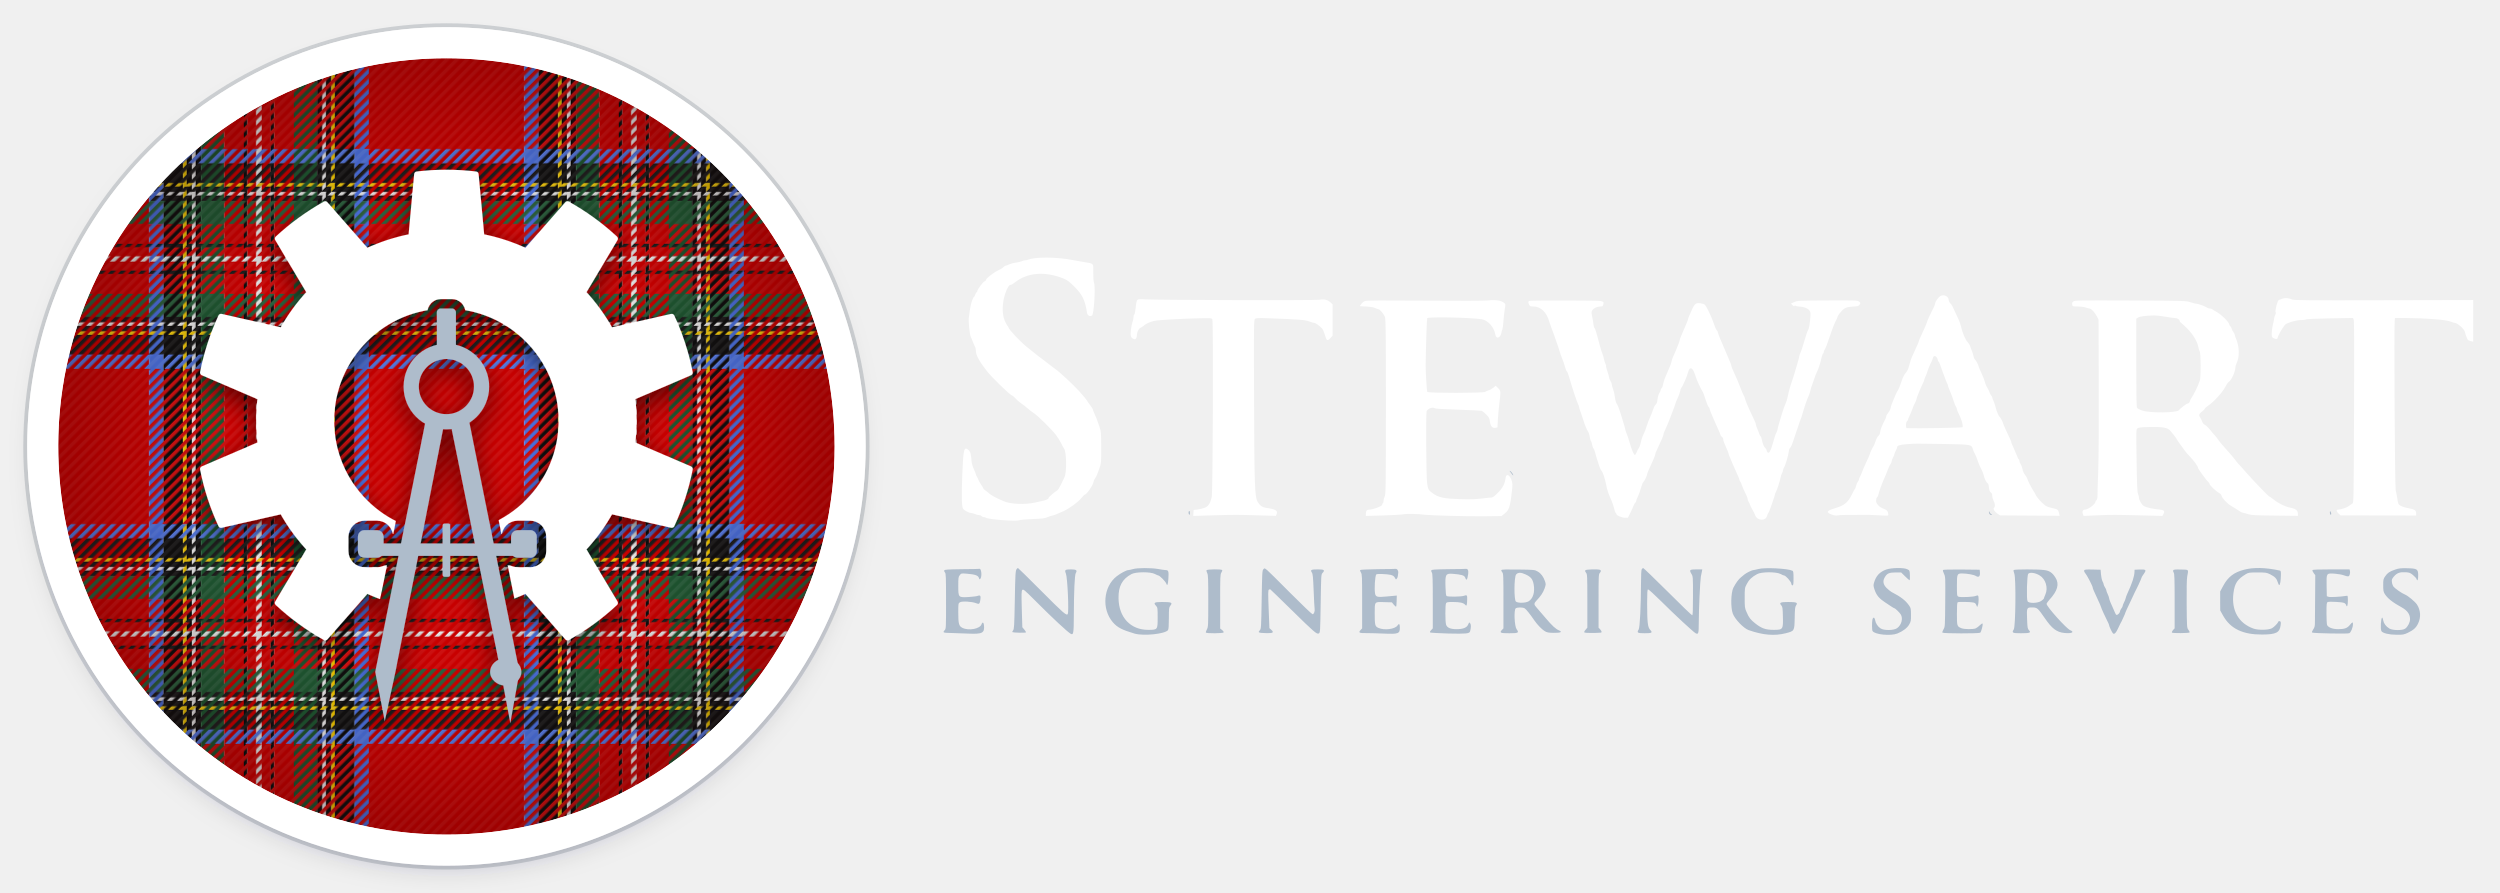
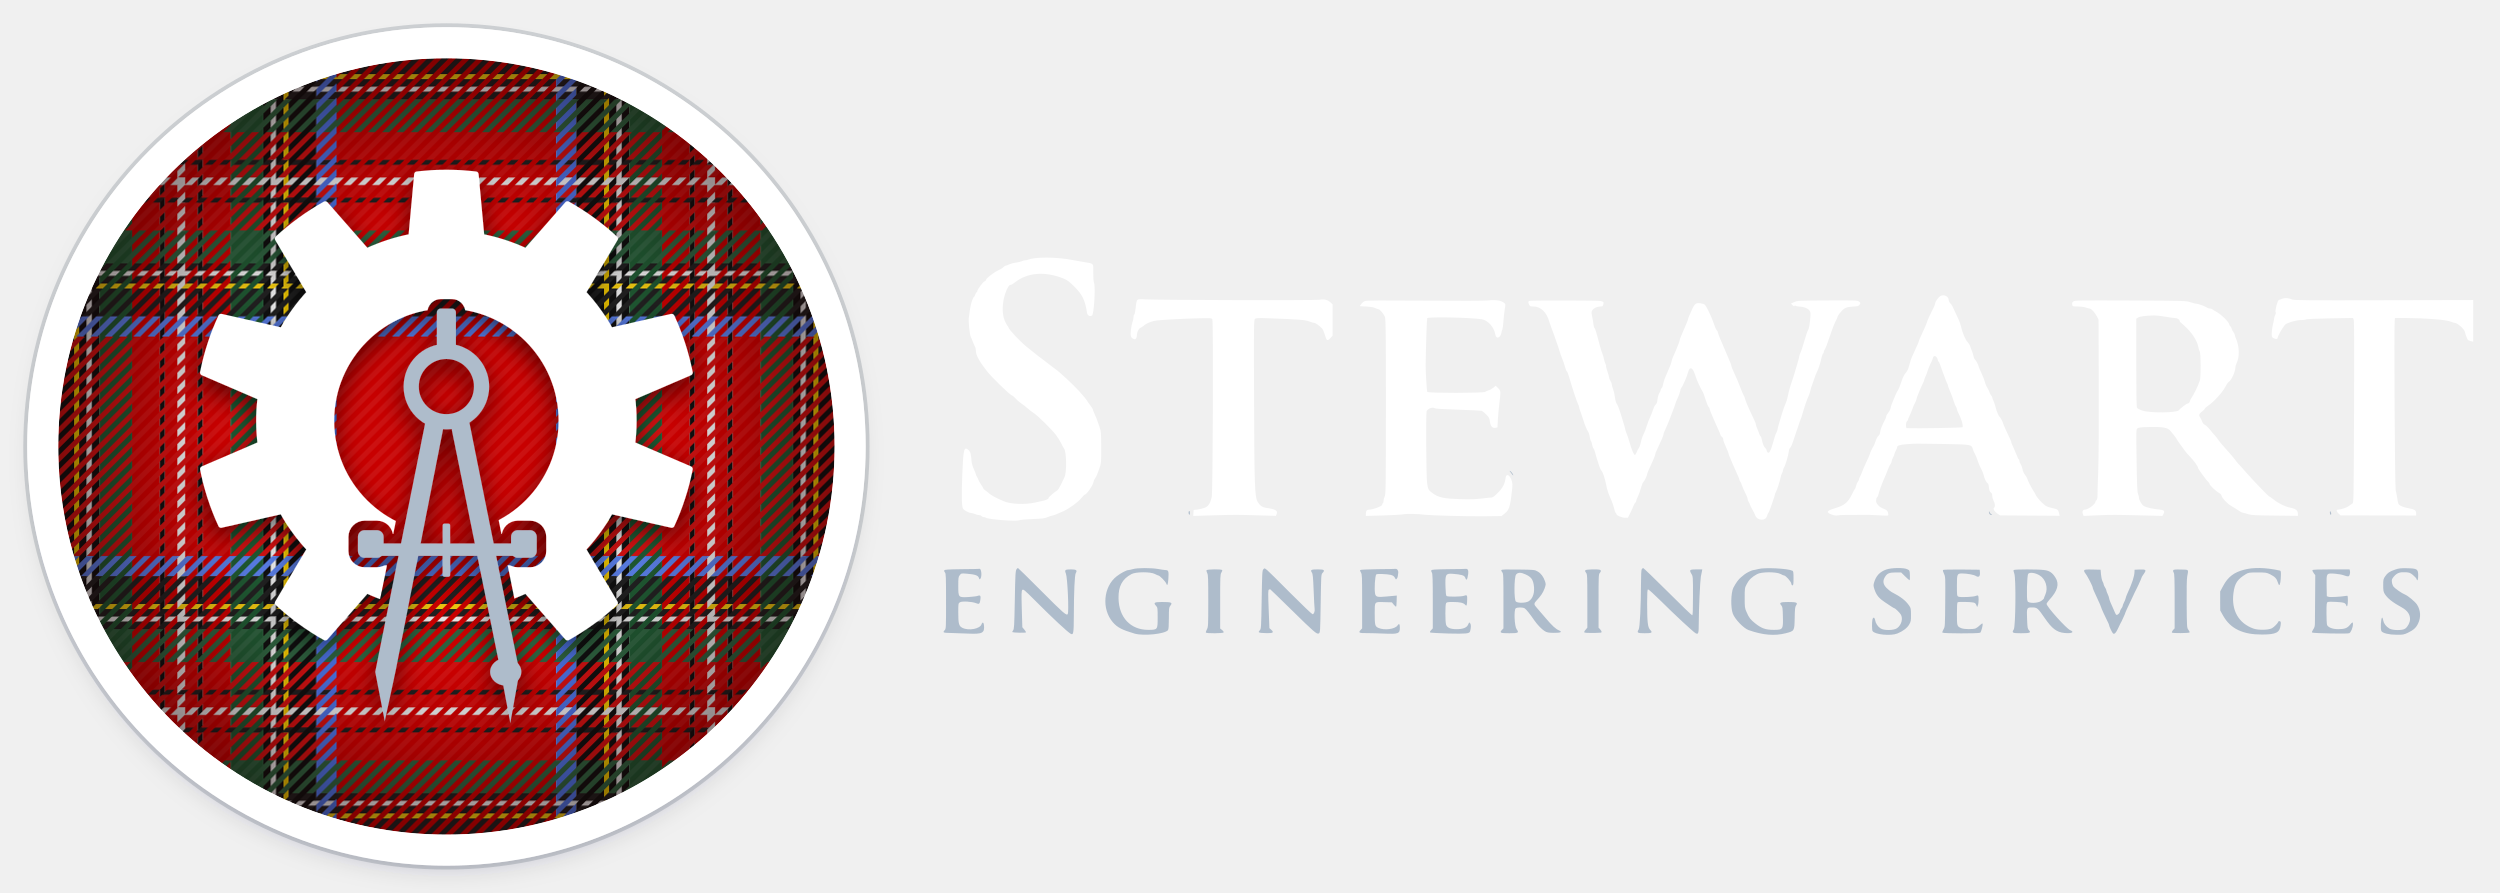
<svg xmlns="http://www.w3.org/2000/svg" viewBox="0 0 1288 460" width="1288" height="460">
  <defs>
-     <pattern id="bd-tt-f" patternUnits="userSpaceOnUse" width="210" height="210" patternTransform="translate(190.0 190.0) scale(0.92)">
+     <pattern id="bd-tt-f" patternUnits="userSpaceOnUse" width="210" height="210" patternTransform="translate(173.4 173.4) scale(1.3)">
      <defs>
        <pattern id="bd-twill" width="4" height="4" patternUnits="userSpaceOnUse" patternTransform="rotate(45)">
          <rect width="2" height="4" fill="#fff" />
        </pattern>
        <mask id="bd-weft">
          <rect width="210" height="210" fill="url(#bd-twill)" />
        </mask>
      </defs>
      <g>
        <rect x="0" width="87" height="210" fill="#C80000" />
        <rect x="87" width="8" height="210" fill="#4A6FDB" />
        <rect x="95" width="11" height="210" fill="#101010" />
        <rect x="106" width="2" height="210" fill="#E8C000" />
        <rect x="108" width="3" height="210" fill="#101010" />
        <rect x="111" width="2" height="210" fill="#E0E0E0" />
        <rect x="113" width="3" height="210" fill="#101010" />
        <rect x="116" width="13" height="210" fill="#1E5631" />
        <rect x="129" width="11" height="210" fill="#C80000" />
        <rect x="140" width="2" height="210" fill="#101010" />
        <rect x="142" width="5" height="210" fill="#C80000" />
        <rect x="147" width="3" height="210" fill="#E0E0E0" />
        <rect x="150" width="5" height="210" fill="#C80000" />
        <rect x="155" width="2" height="210" fill="#101010" />
        <rect x="157" width="11" height="210" fill="#C80000" />
        <rect x="168" width="13" height="210" fill="#1E5631" />
        <rect x="181" width="3" height="210" fill="#101010" />
        <rect x="184" width="2" height="210" fill="#E0E0E0" />
        <rect x="186" width="3" height="210" fill="#101010" />
        <rect x="189" width="2" height="210" fill="#E8C000" />
        <rect x="191" width="11" height="210" fill="#101010" />
        <rect x="202" width="8" height="210" fill="#4A6FDB" />
      </g>
      <g mask="url(#bd-weft)" opacity="1">
        <g style="filter:none">
          <rect y="0" height="87" width="210" fill="#C80000" />
          <rect y="87" height="8" width="210" fill="#4A6FDB" />
          <rect y="95" height="11" width="210" fill="#101010" />
          <rect y="106" height="2" width="210" fill="#E8C000" />
          <rect y="108" height="3" width="210" fill="#101010" />
          <rect y="111" height="2" width="210" fill="#E0E0E0" />
          <rect y="113" height="3" width="210" fill="#101010" />
          <rect y="116" height="13" width="210" fill="#1E5631" />
          <rect y="129" height="11" width="210" fill="#C80000" />
          <rect y="140" height="2" width="210" fill="#101010" />
          <rect y="142" height="5" width="210" fill="#C80000" />
          <rect y="147" height="3" width="210" fill="#E0E0E0" />
          <rect y="150" height="5" width="210" fill="#C80000" />
          <rect y="155" height="2" width="210" fill="#101010" />
          <rect y="157" height="11" width="210" fill="#C80000" />
          <rect y="168" height="13" width="210" fill="#1E5631" />
          <rect y="181" height="3" width="210" fill="#101010" />
          <rect y="184" height="2" width="210" fill="#E0E0E0" />
          <rect y="186" height="3" width="210" fill="#101010" />
          <rect y="189" height="2" width="210" fill="#E8C000" />
          <rect y="191" height="11" width="210" fill="#101010" />
          <rect y="202" height="8" width="210" fill="#4A6FDB" />
        </g>
      </g>
      <rect width="210" height="210" fill="url(#bd-twill)" opacity=".07" />
    </pattern>
    <radialGradient id="bd-vig-f">
      <stop offset="58%" stop-color="#140000" stop-opacity="0" />
-       <stop offset="100%" stop-color="#140000" stop-opacity=".24" />
+       <stop offset="100%" stop-color="#140000" stop-opacity=".4" />
    </radialGradient>
    <filter id="bd-sh-f" x="-25%" y="-25%" width="150%" height="150%">
      <feGaussianBlur in="SourceAlpha" stdDeviation="7" />
      <feOffset dy="5" result="b" />
      <feFlood flood-color="#000" flood-opacity=".55" />
      <feComposite in2="b" operator="in" />
      <feMerge>
        <feMergeNode />
        <feMergeNode in="SourceGraphic" />
      </feMerge>
    </filter>
    <filter id="bd-out-f" x="-20%" y="-20%" width="140%" height="140%">
      <feGaussianBlur in="SourceAlpha" stdDeviation="8" />
      <feOffset dy="6" result="b" />
      <feFlood flood-color="#0E2338" flood-opacity=".28" />
      <feComposite in2="b" operator="in" />
      <feMerge>
        <feMergeNode />
        <feMergeNode in="SourceGraphic" />
      </feMerge>
    </filter>
  </defs>
  <g filter="url(#bd-out-f)">
    <circle cx="230" cy="230" r="208.0" fill="#fff" />
  </g>
  <circle cx="230" cy="230" r="217" fill="none" stroke="#0E2338" stroke-opacity=".16" stroke-width="2" />
  <circle cx="230" cy="230" r="200" fill="url(#bd-tt-f)" />
  <circle cx="230" cy="230" r="200" fill="url(#bd-vig-f)" />
  <circle cx="230" cy="230" r="208.0" fill="none" stroke="#fff" stroke-width="16" />
  <g filter="url(#bd-sh-f)" transform="translate(101.6 89.4) scale(.98)">
    <defs>
      <mask id="ko-mr" maskUnits="userSpaceOnUse" x="-20" y="-20" width="320" height="340">
        <rect x="-20" y="-20" width="320" height="340" fill="#fff" />
        <g fill="#000" stroke="#000" stroke-width="10" stroke-linejoin="round">
          <rect x="126" y="71" width="10" height="24" rx="2" />
          <circle cx="131" cy="112" r="18.5" fill="none" stroke="#000" stroke-width="8" />
          <path d="M120.5 128H130.5L104.2 262 98.6 288 93.6 262Z" />
          <path d="M132.5 128H142.5L169.4 262 164.6 289 159.6 262Z" />
          <ellipse cx="162.2" cy="262" rx="8.2" ry="7.2" />
          <rect x="88" y="194.5" width="87" height="6.5" rx="1" />
          <rect x="84.5" y="187.5" width="13.5" height="14.5" rx="3.5" />
          <rect x="165" y="187.5" width="13.5" height="14.5" rx="3.5" />
          <rect x="129" y="184" width="4" height="28" rx="1" />
          <path d="M118 150H145L178 300H84Z" />
        </g>
      </mask>
    </defs>
    <path mask="url(#ko-mr)" fill="#FFFFFF" stroke="#FFFFFF" stroke-width="3" stroke-linejoin="round" fill-rule="evenodd" d="M149.46 33.24L146.45 0.42A130.5 130.5 0 0 0 115.55 0.42L112.54 33.24A98.5 98.5 0 0 0 89.06 40.87L89.06 40.87L67.33 16.08A130.5 130.5 0 0 0 42.33 34.25L59.20 62.57A98.5 98.5 0 0 0 44.68 82.55L44.68 82.55L12.54 75.26A130.5 130.5 0 0 0 2.99 104.65L33.28 117.65A98.5 98.5 0 0 0 33.28 142.35L33.28 142.35L2.99 155.35A130.5 130.5 0 0 0 12.54 184.74L44.68 177.45A98.5 98.5 0 0 0 59.20 197.43L59.20 197.43L42.33 225.75A130.5 130.5 0 0 0 67.33 243.92L89.06 219.13A98.5 98.5 0 0 0 112.54 226.76L112.54 226.76L115.55 259.58A130.5 130.5 0 0 0 146.45 259.58L149.46 226.76A98.5 98.5 0 0 0 172.94 219.13L172.94 219.13L194.67 243.92A130.5 130.5 0 0 0 219.67 225.75L202.80 197.43A98.5 98.5 0 0 0 217.32 177.45L217.32 177.45L249.46 184.74A130.5 130.5 0 0 0 259.01 155.35L228.72 142.35A98.5 98.5 0 0 0 228.72 117.65L228.72 117.65L259.01 104.65A130.5 130.5 0 0 0 249.46 75.26L217.32 82.55A98.5 98.5 0 0 0 202.80 62.57L202.80 62.57L219.67 34.25A130.5 130.5 0 0 0 194.67 16.08L172.94 40.87A98.5 98.5 0 0 0 149.46 33.24ZM191.50 130.00A60.5 60.5 0 1 0 70.50 130.00A60.5 60.5 0 1 0 191.50 130.00Z" />
    <g fill="#AEBCCB">
      <rect x="126" y="71" width="10" height="24" rx="2" />
      <circle cx="131" cy="112" r="18.5" fill="none" stroke="#AEBCCB" stroke-width="8" />
      <path d="M120.5 128H130.5L104.2 262 98.6 288 93.6 262Z" />
      <path d="M132.5 128H142.5L169.4 262 164.6 289 159.6 262Z" />
      <ellipse cx="162.2" cy="262" rx="8.2" ry="7.2" />
      <rect x="88" y="194.5" width="87" height="6.5" rx="1" />
      <rect x="84.5" y="187.5" width="13.5" height="14.5" rx="3.5" />
      <rect x="165" y="187.5" width="13.5" height="14.5" rx="3.5" />
      <rect x="129" y="184" width="4" height="28" rx="1" />
    </g>
  </g>
  <g transform="translate(486 132.7) scale(1.4) translate(-297 -74)">
    <g transform="translate(280 0) scale(.25)">
      <g transform="translate(0 1160) scale(.1 -.1)">
        <path fill="#FFFFFF" d="M2020 8630 c-30 -4 -68 -12 -83 -18 -16 -7 -39 -12 -51 -12 -13 0 -36 -6 -52 -14 -16 -8 -56 -17 -89 -21 -33 -4 -77 -16 -97 -26 -20 -10 -43 -19 -51 -19 -8 0 -22 -10 -33 -21 -10 -12 -43 -32 -72 -45 -63 -28 -182 -119 -182 -140 0 -8 -11 -19 -24 -25 -26 -12 -106 -120 -106 -144 0 -8 -4 -15 -9 -15 -5 0 -15 -16 -21 -35 -6 -19 -15 -35 -20 -35 -4 0 -17 -26 -28 -57 -18 -52 -28 -103 -47 -252 -7 -56 13 -249 30 -281 7 -14 21 -45 30 -70 9 -25 23 -57 31 -72 8 -14 14 -44 14 -66 0 -59 49 -149 159 -290 67 -87 324 -338 364 -357 20 -9 47 -32 61 -50 14 -18 49 -48 78 -68 29 -19 70 -51 92 -71 21 -20 63 -52 92 -71 64 -41 271 -245 335 -330 25 -33 58 -87 74 -120 16 -33 35 -67 41 -75 38 -47 43 -351 7 -425 -11 -22 -35 -72 -54 -111 -19 -39 -41 -75 -50 -80 -39 -22 -129 -100 -129 -111 0 -16 -30 -31 -82 -43 -24 -5 -74 -16 -113 -25 -152 -35 -367 -26 -470 20 -129 56 -198 95 -230 130 -5 5 -22 18 -37 28 -16 10 -28 22 -28 27 0 6 -15 32 -34 58 -18 27 -37 59 -41 73 -4 13 -14 33 -21 44 -8 11 -14 25 -14 32 0 7 -14 42 -30 77 -17 36 -32 86 -34 113 -7 107 -18 147 -45 170 -67 57 -77 17 -92 -363 -12 -324 -9 -469 12 -502 14 -23 90 -62 120 -62 11 0 36 -7 57 -16 20 -9 46 -16 58 -15 11 1 27 -5 34 -13 7 -9 22 -16 34 -16 12 0 26 -4 32 -9 27 -25 451 -58 489 -38 11 6 99 14 196 18 147 5 183 10 223 28 27 11 55 21 63 21 15 0 88 28 168 65 86 39 221 137 265 193 23 28 46 52 51 52 26 0 116 126 128 181 5 22 15 48 23 57 19 23 32 54 65 147 27 79 28 83 27 310 -1 213 -2 236 -24 300 -28 87 -56 158 -81 210 -10 22 -19 45 -19 52 0 6 -18 34 -40 62 -22 28 -40 53 -40 57 0 7 -67 90 -120 147 -94 103 -297 291 -350 325 -14 9 -41 30 -62 47 -20 16 -73 57 -117 90 -45 33 -104 78 -130 100 -27 22 -72 58 -100 80 -100 78 -281 269 -281 296 0 4 -6 14 -14 22 -8 8 -27 43 -42 78 -42 100 -40 256 6 394 33 97 57 135 87 135 8 0 33 15 56 34 183 146 445 168 717 57 52 -21 83 -44 156 -116 120 -118 162 -203 189 -387 6 -41 42 -61 74 -41 28 18 53 412 30 479 -9 25 -13 79 -12 157 2 138 14 126 -142 152 -55 9 -134 23 -175 31 -165 32 -401 43 -550 24z M15359 8075 c-30 -16 -79 -84 -79 -109 0 -9 -9 -34 -19 -54 -42 -80 -101 -209 -101 -220 0 -6 -18 -51 -40 -99 -75 -162 -80 -173 -80 -184 0 -6 -18 -50 -41 -97 -64 -139 -75 -164 -88 -212 -7 -25 -18 -63 -24 -85 -6 -22 -24 -54 -40 -72 -16 -17 -37 -55 -48 -85 -41 -119 -55 -154 -71 -178 -9 -14 -23 -41 -31 -60 -55 -128 -66 -159 -73 -194 -3 -21 -20 -53 -35 -71 -16 -18 -29 -40 -29 -50 0 -9 -6 -29 -14 -43 -43 -81 -76 -162 -76 -190 0 -17 -8 -39 -19 -49 -23 -22 -36 -47 -57 -109 -9 -27 -19 -51 -23 -54 -9 -8 -51 -96 -51 -108 0 -6 -24 -62 -54 -124 -29 -62 -59 -131 -66 -153 -7 -22 -19 -49 -26 -60 -8 -11 -14 -27 -14 -36 0 -9 -9 -27 -19 -41 -11 -13 -22 -41 -26 -61 -4 -21 -11 -40 -16 -42 -4 -3 -26 -43 -48 -88 -55 -113 -112 -158 -246 -197 -124 -36 -136 -61 -46 -94 35 -12 63 -16 89 -11 20 3 53 6 72 6 19 0 107 0 195 1 181 3 195 2 358 -7 114 -7 117 -7 117 13 0 41 -21 69 -64 83 -65 22 -116 73 -116 119 0 21 6 43 14 49 8 7 18 27 21 44 8 39 50 156 77 217 19 41 40 91 72 175 6 17 19 41 29 55 9 13 17 32 17 42 0 10 9 35 20 55 11 21 20 43 20 50 0 7 9 30 20 50 11 21 20 43 20 49 0 27 36 39 139 47 138 10 109 10 541 3 418 -7 414 -7 435 -77 6 -19 17 -45 25 -59 16 -28 35 -74 56 -139 8 -25 27 -67 43 -95 15 -28 31 -68 35 -89 9 -47 42 -113 60 -120 8 -3 15 -28 18 -62 4 -43 10 -59 26 -71 16 -11 22 -26 22 -50 0 -19 9 -52 20 -74 23 -45 26 -84 7 -102 -19 -17 5 -57 52 -89 l36 -24 438 -3 439 -3 -7 33 c-13 58 -20 64 -103 81 -46 10 -89 26 -103 38 -13 12 -35 31 -49 43 -30 27 -90 102 -90 113 0 5 -15 31 -33 58 -35 54 -82 147 -92 182 -3 12 -19 37 -34 57 -16 20 -31 54 -35 79 -4 23 -15 56 -26 72 -11 17 -20 40 -20 53 0 12 -4 22 -9 22 -5 0 -15 17 -21 38 -7 20 -30 74 -51 120 -22 45 -39 87 -39 94 0 11 -6 25 -79 180 -23 48 -41 92 -41 97 0 14 -40 90 -50 96 -15 9 -49 89 -60 140 -6 28 -20 69 -30 92 -11 24 -20 48 -20 54 0 6 -9 22 -20 36 -11 14 -20 32 -20 39 0 8 -13 35 -29 62 -17 26 -35 68 -40 94 -6 26 -29 84 -51 130 -22 46 -40 88 -40 95 0 18 -39 89 -55 103 -8 7 -17 28 -21 49 -3 20 -14 54 -23 76 -10 22 -21 52 -25 68 -3 15 -22 44 -40 65 -34 37 -76 139 -97 232 -5 25 -21 70 -35 100 -14 30 -34 73 -44 95 -42 95 -56 121 -77 142 -13 12 -23 32 -23 45 -1 55 -70 91 -121 63z m-55 -907 c9 -12 16 -30 16 -40 0 -10 4 -18 8 -18 4 0 14 -17 21 -37 7 -21 21 -62 32 -90 11 -29 29 -79 41 -110 11 -32 27 -70 34 -85 8 -14 14 -31 14 -38 0 -6 9 -30 19 -53 20 -43 54 -136 73 -197 5 -19 17 -44 24 -55 8 -11 14 -27 14 -37 0 -10 13 -41 28 -70 40 -76 67 -173 54 -195 -6 -9 -671 -20 -819 -14 -19 1 -17 85 2 101 8 7 15 18 15 24 0 6 7 25 16 41 9 17 29 65 45 107 15 43 35 88 43 100 7 13 17 37 21 53 3 17 12 44 19 60 7 17 23 55 35 85 13 30 31 72 42 92 10 20 19 43 19 50 1 7 9 31 20 53 11 22 19 45 20 50 0 14 59 156 69 169 5 6 12 26 16 44 8 38 36 43 59 10z M20390 8035 c-19 -8 -42 -17 -52 -20 -20 -8 -60 -164 -46 -181 5 -7 2 -23 -7 -40 -8 -16 -15 -37 -15 -46 0 -9 -6 -43 -14 -75 -23 -93 -29 -185 -14 -205 18 -24 78 -36 78 -15 0 27 65 145 110 198 23 28 163 69 234 69 34 0 66 4 72 9 5 6 158 13 352 16 l342 6 11 -28 c7 -19 9 -421 5 -1298 -6 -1462 -4 -1394 -30 -1409 -10 -6 -31 -21 -45 -32 -28 -23 -119 -54 -158 -54 -32 0 -30 -26 5 -58 l29 -27 556 -1 557 -1 0 33 c0 43 -24 59 -115 75 -38 6 -88 22 -110 34 -40 23 -40 24 -52 106 -7 46 -18 102 -24 124 -13 42 -26 2465 -14 2512 l5 23 179 0 c284 -2 579 -26 643 -54 21 -9 44 -16 52 -16 39 0 143 -89 152 -130 7 -33 32 -101 43 -118 4 -7 24 -17 45 -22 l36 -8 0 307 0 306 -1319 -3 c-1131 -3 -1323 -1 -1348 11 -44 22 -104 27 -143 12z M3538 8018 c-11 -9 -19 -41 -26 -113 -5 -56 -15 -101 -21 -103 -6 -2 -11 -19 -11 -38 0 -18 -7 -51 -15 -71 -8 -21 -19 -74 -24 -118 -11 -88 -1 -119 47 -136 25 -9 42 18 42 68 0 36 29 91 52 99 10 3 34 19 52 34 41 36 123 68 195 75 111 11 420 27 608 31 186 4 192 4 203 -16 16 -30 8 -2545 -9 -2615 -22 -96 -50 -138 -106 -159 -27 -10 -75 -21 -105 -25 l-55 -6 -3 -44 -3 -44 298 9 c335 9 335 9 673 -1 l245 -7 12 28 c21 47 -22 72 -151 89 -59 8 -98 35 -130 90 -42 71 -48 251 -52 1522 -4 1079 -3 1152 13 1169 16 15 35 16 213 10 440 -16 535 -24 589 -47 24 -10 54 -19 66 -19 22 0 78 -39 120 -84 12 -13 30 -54 40 -90 25 -91 38 -100 81 -53 l34 37 0 231 0 231 -29 27 c-43 40 -96 53 -165 40 -59 -11 -2393 -5 -2571 6 -66 5 -94 3 -107 -7z M8700 8009 c-45 -6 -420 -7 -926 -3 -622 5 -861 3 -885 -5 -19 -6 -44 -26 -57 -44 l-22 -32 97 -6 c63 -3 110 -11 130 -22 18 -9 38 -17 46 -17 22 0 83 -72 98 -116 12 -32 14 -261 14 -1324 -1 -1195 -2 -1287 -18 -1317 -9 -18 -17 -45 -17 -62 0 -16 -4 -33 -10 -36 -5 -3 -10 -14 -10 -24 0 -20 -134 -71 -187 -71 -38 0 -53 -16 -53 -58 l0 -35 258 7 c141 4 276 12 298 18 39 9 223 5 304 -7 78 -11 632 -26 875 -23 l261 3 50 40 c63 50 78 96 104 327 10 95 10 113 -5 158 -28 84 -79 106 -88 38 -10 -86 -43 -150 -114 -221 -45 -45 -75 -68 -92 -69 -14 0 -37 -3 -51 -4 -171 -22 -237 -25 -410 -20 -240 7 -321 24 -404 85 -68 50 -71 56 -85 156 -13 91 -19 1016 -7 1053 11 34 85 65 112 47 16 -11 102 -16 352 -24 181 -6 338 -14 348 -17 11 -4 40 -28 66 -54 40 -41 47 -53 53 -102 9 -70 38 -103 83 -94 l29 7 6 117 c4 64 14 171 22 237 22 175 21 185 -19 224 l-35 34 -39 -32 c-22 -17 -54 -34 -71 -37 -17 -4 -36 -13 -42 -20 -16 -20 -843 -21 -856 -1 -7 11 -24 305 -23 397 4 302 17 678 23 688 15 22 640 10 803 -16 91 -15 182 -117 199 -224 12 -75 76 -54 91 30 4 20 10 42 14 47 4 6 11 60 15 120 4 61 13 141 20 179 12 67 12 70 -9 88 -44 37 -128 50 -236 37z M9313 8003 c-26 -5 -28 -18 -10 -56 11 -24 18 -27 61 -27 109 0 198 -84 236 -225 5 -16 20 -59 33 -95 25 -64 32 -85 67 -185 9 -27 22 -66 30 -85 7 -19 18 -55 25 -80 7 -25 19 -61 28 -80 21 -50 37 -97 53 -155 8 -27 19 -51 24 -53 5 -2 19 -36 30 -75 42 -148 113 -363 131 -399 10 -20 19 -44 19 -53 0 -9 8 -37 19 -63 10 -26 28 -81 41 -122 22 -75 55 -152 76 -180 6 -8 14 -37 18 -64 3 -27 11 -55 17 -63 7 -7 16 -34 20 -60 5 -26 14 -50 20 -53 5 -4 16 -31 24 -61 13 -50 20 -76 62 -204 9 -27 22 -54 29 -60 18 -14 53 -116 69 -200 16 -86 38 -150 77 -234 16 -35 35 -89 41 -120 6 -31 17 -62 24 -69 7 -7 13 -17 13 -22 0 -17 82 -50 124 -50 l43 0 41 83 c22 45 43 92 46 104 4 11 13 27 21 33 8 7 15 20 15 29 0 9 7 30 16 46 20 39 41 97 60 165 8 30 21 60 28 65 15 11 56 97 56 116 0 6 9 33 21 58 12 25 29 64 39 86 10 22 27 61 39 88 11 26 21 54 21 63 0 8 8 32 19 52 17 35 26 54 80 175 11 26 21 54 21 62 0 13 13 44 61 150 10 22 27 65 38 95 11 30 34 90 51 134 16 43 30 82 30 87 0 5 13 36 29 69 16 33 32 78 36 100 4 22 12 46 18 53 22 23 87 173 101 232 17 70 53 74 83 8 12 -27 25 -61 29 -78 8 -35 81 -193 99 -215 7 -8 27 -61 44 -117 18 -56 39 -107 47 -114 8 -6 14 -18 14 -25 0 -7 9 -33 19 -56 10 -24 29 -68 41 -98 13 -30 40 -92 61 -137 22 -46 39 -88 39 -95 0 -7 9 -19 20 -26 11 -7 20 -23 20 -36 0 -22 15 -61 61 -163 10 -24 19 -47 19 -53 0 -5 9 -29 19 -52 10 -24 29 -68 41 -98 13 -30 40 -92 61 -137 22 -46 39 -89 39 -97 0 -8 4 -17 9 -21 5 -3 15 -22 21 -43 11 -36 36 -92 72 -163 10 -20 18 -45 18 -56 0 -10 6 -27 14 -38 7 -11 17 -31 21 -45 4 -14 20 -45 35 -70 15 -25 33 -63 41 -84 29 -81 154 -88 174 -9 3 15 12 35 19 43 7 8 23 47 36 85 12 39 31 93 41 120 11 28 19 56 19 64 0 7 7 25 15 39 19 34 61 165 70 217 4 22 13 50 21 62 8 12 14 30 14 40 0 10 6 27 13 38 20 30 67 184 71 235 3 24 10 49 18 55 14 11 30 47 60 140 11 33 23 69 27 80 5 11 21 58 36 105 14 46 31 93 36 103 6 10 18 48 28 85 25 90 69 219 91 262 9 19 20 53 24 75 4 22 14 54 21 70 7 17 23 62 35 100 13 39 27 77 32 85 23 40 55 136 74 220 8 36 19 67 24 68 6 2 10 11 10 21 0 9 6 26 14 37 15 22 34 71 96 255 21 63 50 136 64 162 14 25 26 50 26 56 0 22 64 104 101 128 31 20 54 26 124 31 78 4 88 7 103 30 15 23 15 25 -8 44 -23 18 -42 19 -464 17 -429 -2 -442 -3 -490 -24 l-49 -22 23 -23 c18 -18 24 -20 31 -9 5 8 9 9 9 3 0 -7 26 -13 68 -16 82 -5 146 -40 155 -85 8 -41 -13 -224 -29 -250 -15 -24 -40 -98 -74 -218 -12 -44 -31 -98 -41 -121 -10 -23 -19 -47 -19 -55 0 -8 -9 -45 -21 -84 -11 -38 -30 -101 -41 -140 -25 -84 -37 -123 -48 -150 -21 -57 -51 -167 -60 -220 -6 -33 -21 -82 -34 -110 -13 -27 -35 -88 -49 -135 -14 -47 -35 -116 -46 -155 -12 -38 -21 -77 -21 -85 0 -8 -7 -28 -16 -45 -16 -29 -21 -47 -62 -187 -25 -87 -48 -124 -68 -107 -8 6 -14 19 -14 29 0 10 -7 23 -16 31 -23 19 -40 58 -54 122 -6 31 -15 57 -20 57 -5 0 -14 17 -20 38 -7 20 -20 56 -31 79 -10 24 -19 49 -19 58 0 16 -17 55 -96 220 -29 61 -55 126 -59 145 -4 19 -15 49 -25 65 -9 17 -27 57 -39 90 -31 82 -67 167 -107 253 -19 40 -34 79 -34 87 0 8 -9 34 -19 57 -10 24 -29 68 -41 98 -13 30 -34 80 -47 110 -48 106 -93 219 -93 233 0 6 -6 18 -14 26 -14 15 -23 37 -60 141 -33 90 -95 216 -118 237 -10 9 -40 18 -68 21 -73 7 -84 -5 -159 -182 -12 -27 -21 -53 -21 -59 0 -6 -8 -29 -18 -51 -11 -23 -29 -66 -41 -96 -13 -30 -32 -74 -42 -98 -10 -23 -19 -48 -19 -55 0 -13 -31 -98 -60 -162 -10 -22 -27 -61 -39 -88 -11 -26 -21 -54 -21 -63 0 -15 -26 -86 -60 -159 -40 -89 -59 -142 -65 -182 -4 -23 -13 -47 -21 -54 -8 -6 -14 -18 -14 -27 0 -8 -9 -30 -21 -48 -11 -19 -23 -60 -26 -91 -4 -43 -12 -64 -29 -79 -13 -12 -30 -48 -39 -79 -10 -31 -30 -82 -45 -113 -15 -32 -36 -86 -46 -122 -10 -36 -30 -88 -45 -117 -15 -28 -33 -80 -39 -114 -7 -35 -21 -76 -32 -92 -12 -17 -27 -46 -34 -66 -7 -20 -18 -36 -25 -36 -15 0 -49 82 -79 190 -12 44 -31 99 -41 123 -10 23 -19 48 -19 55 0 6 -9 41 -20 77 -11 36 -34 111 -51 167 -16 56 -41 117 -53 136 -15 22 -25 56 -30 101 -4 37 -16 89 -26 117 -11 27 -20 60 -20 72 0 12 -9 36 -20 52 -11 17 -20 39 -20 51 0 12 -11 52 -25 89 -13 37 -22 72 -19 76 3 5 -2 21 -10 37 -8 15 -17 46 -21 67 -4 22 -15 60 -25 85 -17 43 -32 96 -81 280 -12 47 -27 88 -33 92 -5 3 -11 19 -13 35 -6 51 -13 97 -25 150 -9 45 -9 56 6 78 21 32 72 55 120 55 30 0 35 4 41 31 8 37 7 38 -42 50 -37 8 -996 10 -1040 2z M17312 7993 c-15 -13 -20 -25 -15 -45 5 -28 7 -28 82 -28 42 -1 94 -7 116 -15 22 -8 48 -15 58 -15 24 0 82 -63 110 -120 l22 -45 3 -945 c2 -598 -1 -1070 -8 -1285 -7 -187 -12 -356 -11 -377 0 -20 -6 -41 -14 -48 -8 -7 -15 -17 -15 -22 0 -37 -107 -118 -156 -118 -29 0 -43 -28 -31 -61 l12 -32 205 9 c216 9 244 9 680 -2 l275 -7 14 25 c25 48 13 62 -59 69 -103 10 -192 30 -227 51 -33 19 -73 89 -73 125 0 11 -6 36 -14 54 -11 26 -16 136 -21 491 -7 447 -7 456 12 473 17 14 48 18 184 21 189 4 264 -10 302 -57 12 -15 36 -43 52 -64 17 -20 36 -49 44 -63 7 -15 28 -45 45 -67 17 -22 45 -60 61 -85 17 -25 55 -70 85 -100 58 -58 120 -146 120 -168 0 -14 130 -191 156 -212 7 -7 14 -18 14 -24 0 -17 99 -111 137 -130 21 -10 35 -26 39 -44 8 -33 86 -116 134 -143 19 -11 47 -27 61 -37 79 -53 96 -63 119 -68 14 -2 50 -12 80 -22 46 -14 111 -17 393 -20 l337 -4 0 25 c0 56 -30 80 -119 97 -68 13 -171 63 -235 116 -30 24 -59 44 -63 44 -12 0 -226 221 -343 354 -52 59 -104 118 -116 129 -12 12 -34 40 -50 62 -16 21 -36 46 -44 55 -8 9 -37 42 -65 74 -27 32 -65 75 -84 95 -18 20 -43 52 -56 71 -12 19 -35 49 -51 65 -16 17 -48 54 -71 84 -24 30 -56 61 -73 69 -19 9 -33 27 -41 51 -7 20 -20 46 -29 59 -24 30 -16 54 31 88 21 16 39 34 39 41 0 6 24 27 54 47 76 50 209 197 246 271 16 33 39 66 50 73 41 25 100 155 100 220 0 11 6 33 14 49 50 101 46 258 -10 380 -7 17 -14 38 -14 46 0 8 -9 25 -19 39 -11 13 -23 36 -26 51 -4 14 -13 31 -21 38 -8 6 -14 15 -14 20 0 37 -124 158 -200 196 -19 10 -41 24 -48 31 -7 6 -25 12 -39 12 -15 0 -34 6 -42 13 -21 18 -127 57 -154 57 -12 0 -51 10 -87 22 -65 22 -71 22 -886 26 -780 3 -821 2 -842 -15z m1353 -223 c60 -11 125 -20 144 -20 35 0 71 -23 71 -46 0 -7 8 -17 17 -22 9 -5 51 -44 93 -86 85 -84 152 -197 165 -277 4 -24 12 -50 18 -58 19 -22 20 -398 2 -434 -8 -17 -15 -34 -15 -38 0 -16 -83 -184 -107 -215 -12 -17 -23 -37 -23 -45 0 -19 -20 -39 -38 -39 -13 0 -110 -75 -124 -96 -27 -41 -426 -45 -543 -5 -32 11 -65 28 -72 37 -10 14 -13 154 -13 666 l0 648 26 17 c26 17 111 28 235 31 30 1 104 -7 164 -18z" />
        <path fill="#AEBCCB" d="M9028 5482 c9 -10 22 -27 29 -38 6 -10 12 -14 12 -8 1 15 -38 64 -50 64 -5 0 -1 -8 9 -18z M4290 4886 c0 -14 5 -28 10 -31 6 -4 10 7 10 24 0 17 -4 31 -10 31 -5 0 -10 -11 -10 -24z M16071 4895 c-1 -25 17 -45 39 -45 12 1 11 3 -3 11 -10 6 -22 20 -27 32 -8 21 -9 21 -9 2z M21090 4888 c0 -15 5 -30 10 -33 13 -8 13 25 0 45 -8 12 -10 9 -10 -12z M1761 4057 c-19 -24 -22 -64 -29 -479 -7 -369 -10 -409 -26 -427 -9 -10 -13 -22 -8 -25 14 -8 189 -12 197 -4 4 4 -6 23 -22 41 l-30 35 -8 267 c-6 234 -5 269 8 283 14 14 32 -1 180 -149 264 -265 488 -474 534 -498 38 -20 43 9 44 261 1 358 12 609 29 634 25 40 8 54 -67 54 -92 0 -101 -7 -79 -61 24 -59 47 -567 27 -597 -17 -27 -66 16 -395 347 -182 182 -333 331 -337 331 -3 0 -12 -6 -18 -13z M3470 4054 c-25 -7 -54 -14 -64 -14 -30 0 -115 -45 -176 -93 -195 -153 -222 -481 -55 -675 67 -77 136 -113 320 -167 132 -39 451 -5 492 51 9 13 13 62 13 175 0 141 2 159 20 182 39 49 23 57 -123 57 -111 0 -128 -11 -86 -56 23 -25 24 -32 24 -171 0 -183 0 -183 -141 -183 -258 0 -431 184 -435 465 -3 177 54 283 191 356 65 35 283 35 345 1 22 -12 45 -22 51 -22 18 0 103 -86 114 -115 17 -46 27 -26 33 72 7 106 1 123 -42 123 -14 0 -61 7 -104 15 -101 19 -315 19 -377 -1z M5392 4052 c-18 -18 -19 -43 -26 -448 -7 -417 -8 -430 -28 -451 -30 -32 -19 -38 88 -41 107 -4 127 8 80 50 l-26 23 -11 279 c-9 231 -9 280 3 287 7 5 16 8 20 6 3 -1 148 -141 321 -311 322 -316 362 -351 391 -340 24 9 24 14 31 459 6 388 7 411 25 430 42 45 28 55 -69 55 -98 0 -112 -7 -86 -47 14 -21 18 -67 26 -260 5 -130 11 -250 14 -267 8 -39 -9 -86 -30 -86 -9 0 -161 145 -338 323 -389 390 -360 364 -385 339z M10960 4051 c-6 -11 -10 -93 -10 -193 -1 -353 -17 -667 -35 -694 -30 -46 -16 -54 89 -54 107 0 121 8 81 50 -36 37 -44 109 -45 383 0 160 3 209 13 213 7 2 87 -70 182 -164 210 -209 483 -462 519 -482 40 -21 46 -5 46 145 0 195 20 633 31 690 6 28 13 62 16 78 l5 27 -86 0 c-101 0 -109 -7 -74 -66 23 -38 23 -45 23 -324 0 -220 -3 -285 -12 -285 -7 0 -170 156 -361 348 -192 191 -354 347 -360 347 -6 0 -16 -9 -22 -19z M12675 4055 c-27 -8 -59 -14 -70 -15 -21 0 -103 -40 -133 -65 -9 -7 -32 -26 -50 -41 -36 -29 -72 -78 -112 -153 -37 -71 -43 -296 -8 -384 32 -83 159 -215 233 -241 210 -74 381 -88 545 -46 129 34 128 31 132 223 2 134 6 166 20 186 30 42 10 51 -114 51 -119 0 -139 -10 -102 -51 16 -18 20 -41 22 -151 6 -204 3 -208 -136 -208 -117 0 -176 21 -268 93 -72 57 -94 84 -130 168 -27 60 -28 73 -28 209 0 143 0 146 31 205 32 63 78 106 153 146 65 35 283 35 345 1 22 -12 45 -22 52 -22 22 0 102 -89 105 -118 2 -16 9 -27 18 -27 12 0 15 18 15 104 0 82 -3 105 -15 111 -68 34 -411 51 -505 25z M14560 4048 c-96 -34 -151 -93 -180 -194 -11 -37 -10 -50 8 -103 28 -82 66 -128 154 -186 40 -26 85 -56 100 -66 15 -11 31 -19 35 -19 13 -1 78 -63 96 -92 37 -60 12 -155 -53 -203 -48 -35 -196 -37 -245 -3 -41 28 -71 73 -79 121 -8 45 -31 49 -40 6 -8 -43 -7 -151 2 -166 34 -54 269 -76 368 -36 80 34 142 80 171 131 25 43 28 56 27 144 0 88 -3 100 -27 135 -54 77 -121 129 -259 200 -15 8 -48 35 -73 59 -52 53 -60 104 -25 161 33 55 64 68 157 68 l82 0 58 -57 c32 -32 62 -58 66 -58 4 0 7 33 5 73 -3 71 -3 72 -38 89 -50 26 -233 23 -310 -4z M19830 4046 c-151 -39 -239 -106 -309 -236 l-46 -85 0 -140 1 -140 44 -79 c108 -190 290 -277 574 -275 204 1 257 28 271 136 6 45 4 54 -11 60 -11 4 -19 2 -22 -6 -8 -24 -65 -82 -96 -98 -52 -27 -199 -29 -269 -5 -222 79 -330 270 -296 526 19 142 57 200 184 277 37 22 50 24 171 24 123 0 134 -2 186 -28 69 -35 95 -62 111 -116 6 -23 17 -42 22 -42 12 0 23 66 24 148 1 57 -1 63 -21 67 -207 44 -379 48 -518 12z M22050 4047 c-83 -29 -111 -48 -146 -99 -27 -38 -29 -49 -29 -132 0 -76 4 -97 22 -126 41 -66 115 -125 252 -200 82 -46 121 -101 121 -172 0 -49 -32 -111 -71 -140 -39 -29 -186 -28 -234 2 -50 31 -82 74 -90 120 -4 22 -10 40 -15 40 -19 0 -28 -171 -11 -199 19 -30 112 -53 221 -53 98 -1 109 1 172 31 79 38 118 73 147 135 44 89 37 198 -17 279 -29 43 -135 131 -177 147 -42 16 -148 89 -169 117 -10 14 -21 44 -23 67 -4 36 0 46 31 83 44 51 88 66 171 61 55 -3 69 -9 108 -41 25 -21 49 -46 52 -57 13 -41 25 -18 25 50 0 95 -14 104 -165 107 -92 2 -120 -1 -175 -20z M952 4053 c-210 -3 -254 -6 -258 -18 -3 -8 1 -22 10 -30 14 -15 16 -64 16 -423 0 -403 0 -406 -22 -429 -30 -33 -19 -37 90 -39 53 -1 167 -5 253 -9 216 -10 249 7 237 125 -4 43 -23 49 -36 11 -24 -67 -191 -98 -282 -51 -51 26 -60 59 -60 227 0 130 0 133 25 149 30 19 176 11 238 -14 46 -18 53 -12 63 56 8 53 -3 67 -41 52 -15 -6 -76 -13 -135 -17 -149 -8 -150 -7 -150 166 0 117 2 131 22 156 21 27 23 28 99 22 125 -10 169 -25 182 -60 9 -28 11 -29 24 -12 25 35 12 155 -16 143 -4 -2 -120 -4 -259 -5z M7075 4053 c-137 -2 -253 -7 -258 -12 -5 -5 -1 -21 10 -37 17 -26 18 -56 18 -425 l0 -397 -25 -27 c-34 -37 -16 -45 95 -43 50 0 162 -3 250 -7 213 -9 235 -2 235 87 0 56 -12 67 -34 33 -36 -55 -195 -76 -282 -36 -50 23 -54 39 -54 222 0 167 -4 162 139 157 l114 -3 28 -35 c16 -18 31 -31 34 -28 4 3 7 41 8 84 l2 79 -30 -3 c-16 -1 -76 -7 -132 -12 -121 -12 -147 -5 -157 40 -14 71 -2 267 18 287 10 10 156 5 208 -7 38 -10 52 -19 65 -43 15 -29 16 -30 29 -12 8 10 14 26 14 36 0 9 3 30 6 46 6 31 -16 65 -39 61 -7 -2 -124 -4 -262 -5z M8112 4053 c-204 -3 -244 -6 -249 -18 -3 -9 1 -23 8 -32 11 -13 14 -94 14 -419 l0 -402 -25 -27 c-18 -20 -21 -28 -12 -34 7 -4 127 -11 266 -15 262 -6 310 -2 320 32 15 55 16 98 2 117 -14 19 -15 19 -30 -16 -19 -46 -75 -69 -169 -69 -94 0 -144 22 -157 69 -13 47 -13 287 0 312 9 17 22 19 104 19 101 0 152 -12 178 -41 21 -25 27 -11 29 74 2 69 -2 74 -45 59 -44 -16 -244 -18 -259 -3 -8 7 -13 58 -15 132 -6 187 2 201 106 194 129 -10 172 -23 184 -56 18 -52 31 -37 44 54 7 51 -6 79 -35 75 -9 -2 -125 -4 -259 -5z M4554 4037 c-2 -7 2 -27 11 -43 13 -24 15 -87 15 -409 0 -363 -1 -382 -20 -418 -11 -21 -18 -42 -15 -47 9 -15 252 -13 261 2 4 6 -5 21 -22 35 l-29 23 0 398 c0 366 1 400 18 425 10 15 15 32 12 37 -10 16 -225 13 -231 -3z M8895 4040 c-4 -6 1 -20 12 -32 17 -19 18 -45 18 -423 l0 -403 -24 -25 c-37 -40 -21 -47 110 -47 135 0 147 7 108 59 -32 43 -43 286 -13 308 22 16 102 17 131 0 20 -11 79 -84 146 -182 41 -60 107 -128 150 -154 33 -20 53 -24 134 -25 102 -1 131 12 76 36 -51 22 -99 66 -199 184 -54 64 -114 133 -131 152 -40 43 -41 62 -5 99 62 64 101 121 122 181 21 60 21 65 6 109 -23 67 -60 116 -109 143 -40 24 -51 25 -283 28 -178 3 -243 1 -249 -8z m358 -65 c77 -36 102 -68 117 -146 20 -113 -8 -208 -75 -249 -43 -26 -159 -29 -187 -3 -29 26 -27 359 3 397 27 34 72 34 142 1z M10132 4038 c-8 -8 -6 -17 8 -36 19 -24 20 -43 20 -418 l0 -392 -27 -32 c-21 -25 -23 -34 -13 -40 11 -7 175 -8 238 -1 19 2 14 22 -10 49 l-23 24 0 393 c0 360 1 395 18 412 21 24 22 39 1 47 -29 11 -199 7 -212 -6z M15395 4040 c-4 -6 3 -30 15 -55 21 -43 21 -53 18 -412 -3 -364 -3 -368 -26 -407 -13 -21 -19 -42 -15 -47 15 -14 538 -15 556 -1 16 14 42 113 35 134 -2 6 -20 -4 -39 -23 -18 -19 -47 -40 -62 -47 -38 -16 -170 -15 -210 2 -66 27 -67 31 -67 211 0 117 3 166 12 171 14 9 175 6 227 -3 25 -4 36 -13 46 -37 l13 -31 11 28 c14 35 14 134 1 142 -5 3 -18 1 -29 -4 -30 -17 -233 -26 -259 -12 -21 11 -22 18 -22 161 0 173 3 180 78 180 69 0 174 -19 199 -36 46 -29 69 -6 61 62 l-3 29 -267 3 c-177 1 -269 -1 -273 -8z M16435 4040 c-4 -6 1 -30 10 -53 26 -68 19 -780 -8 -821 -33 -49 -20 -56 105 -56 133 0 153 8 119 44 -21 22 -23 36 -28 165 -7 165 -4 171 68 171 81 0 88 -6 192 -157 107 -156 175 -207 289 -219 107 -11 155 12 86 41 -57 23 -348 348 -348 387 0 8 18 34 40 59 123 133 151 234 90 329 -46 72 -86 100 -162 110 -88 13 -445 13 -453 0z m380 -77 c92 -54 132 -186 86 -285 -11 -26 -21 -51 -21 -56 0 -5 -17 -21 -38 -36 -52 -36 -184 -39 -202 -5 -18 33 -9 381 10 404 22 26 102 16 165 -22z M17474 4035 c-4 -9 2 -26 13 -38 27 -30 113 -196 113 -218 0 -12 12 -39 76 -177 24 -51 44 -97 44 -102 0 -11 69 -164 100 -222 11 -20 20 -42 20 -49 0 -17 48 -117 59 -123 21 -13 43 10 72 73 16 36 34 73 39 81 6 8 15 26 21 40 6 14 20 43 30 66 11 23 19 44 19 48 0 3 27 64 61 134 33 70 70 147 81 172 12 25 25 52 30 60 4 8 15 31 24 50 8 19 22 49 30 67 8 17 14 34 14 37 0 3 14 26 32 51 41 58 32 67 -63 63 l-74 -3 -1 -30 c-2 -70 -35 -170 -109 -330 -8 -16 -17 -43 -21 -60 -4 -16 -15 -46 -26 -65 -10 -19 -18 -41 -18 -48 0 -8 -9 -25 -20 -39 -11 -14 -20 -33 -20 -43 0 -19 -30 -50 -49 -50 -6 0 -16 12 -22 28 -6 15 -19 45 -29 67 -10 22 -27 61 -39 88 -11 26 -21 55 -21 65 -1 9 -9 35 -20 57 -11 22 -20 47 -20 55 0 8 -9 29 -20 45 -11 17 -20 37 -20 45 0 8 -7 29 -17 45 -9 17 -19 62 -22 100 l-6 70 -118 3 c-100 2 -118 0 -123 -13z M18784 4035 c-4 -8 0 -23 7 -32 11 -13 14 -94 14 -419 l0 -402 -24 -25 c-12 -14 -20 -31 -16 -37 7 -12 248 -10 260 2 4 3 -4 21 -17 38 -23 32 -23 33 -26 378 -2 224 1 368 8 407 20 110 29 100 -93 103 -89 2 -108 0 -113 -13z M20834 4039 c-3 -6 4 -25 17 -42 l24 -32 -2 -310 c-1 -170 -2 -342 -3 -381 0 -60 -4 -77 -26 -109 -17 -26 -22 -40 -14 -45 18 -11 516 -21 544 -10 25 9 56 84 56 137 0 32 -10 29 -44 -13 -38 -48 -80 -64 -171 -64 -82 0 -145 23 -165 59 -6 11 -10 87 -10 175 0 139 2 156 18 165 11 6 63 6 131 2 115 -8 129 -13 144 -55 11 -28 22 13 22 77 0 67 -2 72 -20 68 -79 -14 -240 -23 -263 -15 l-27 9 -3 152 c-3 191 -5 188 119 180 49 -4 107 -14 131 -23 66 -24 80 -23 90 9 6 15 7 39 4 52 l-6 25 -270 0 c-184 0 -271 -3 -276 -11z" />
      </g>
    </g>
  </g>
</svg>
